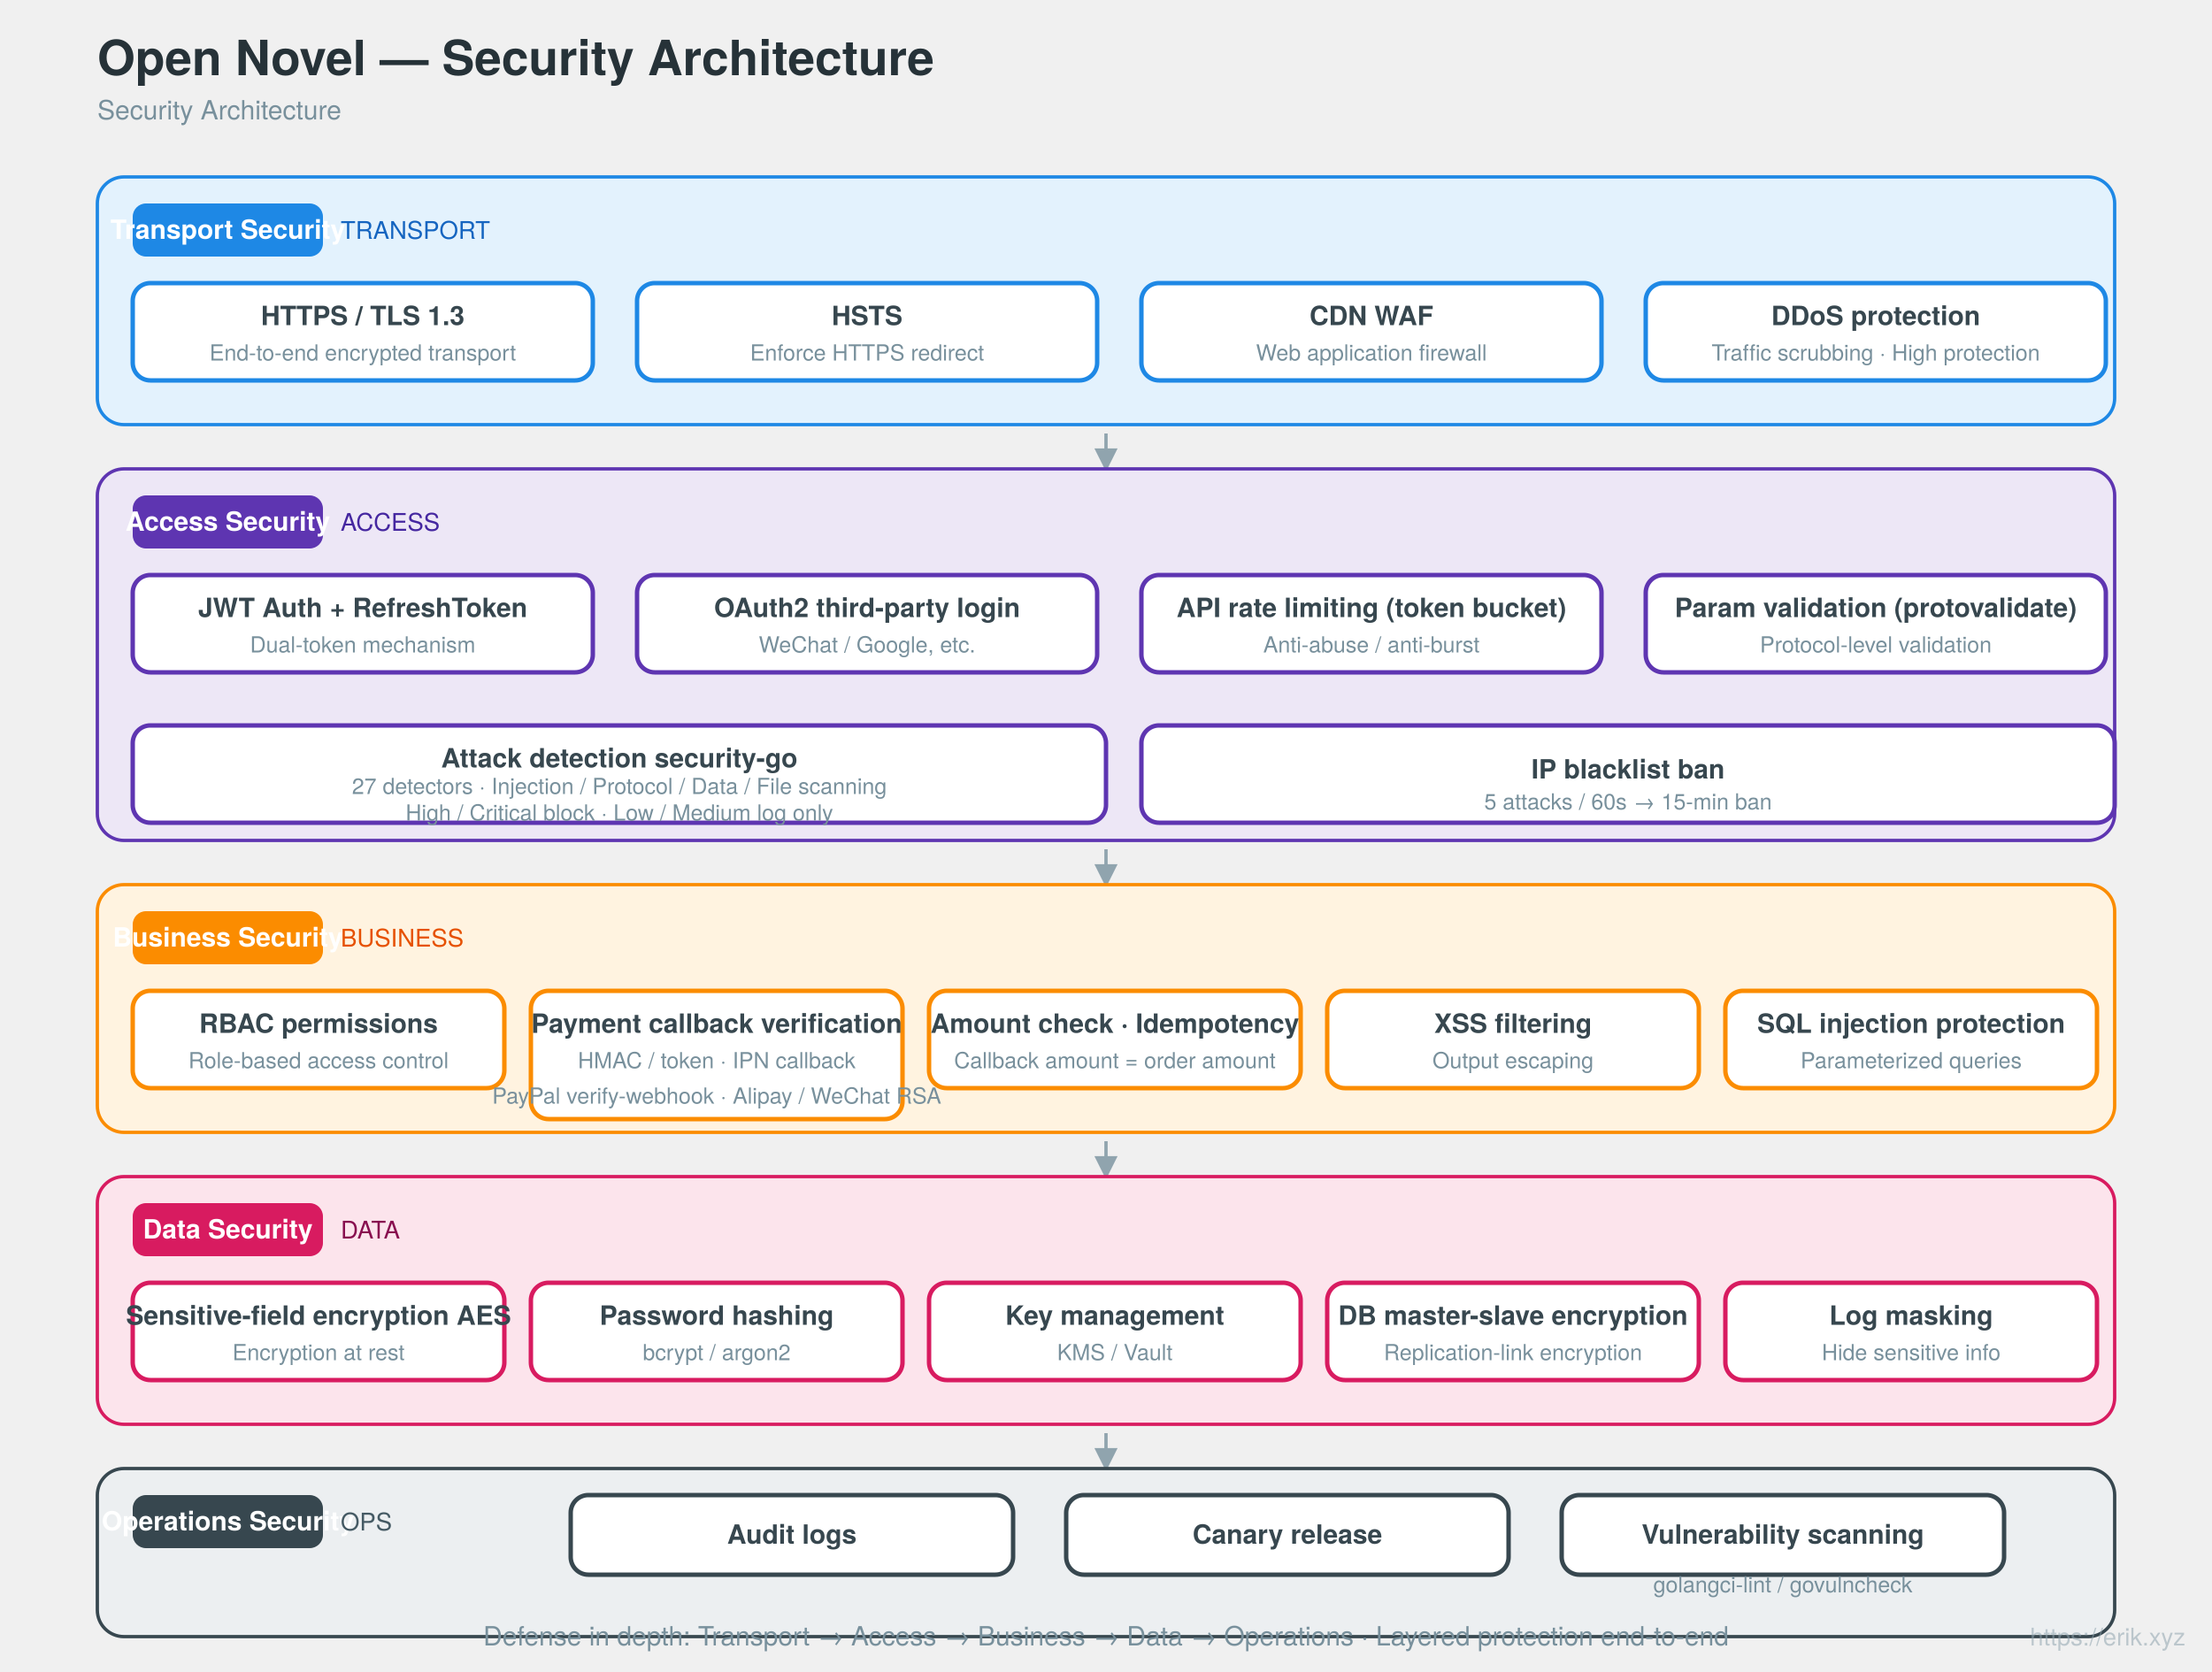
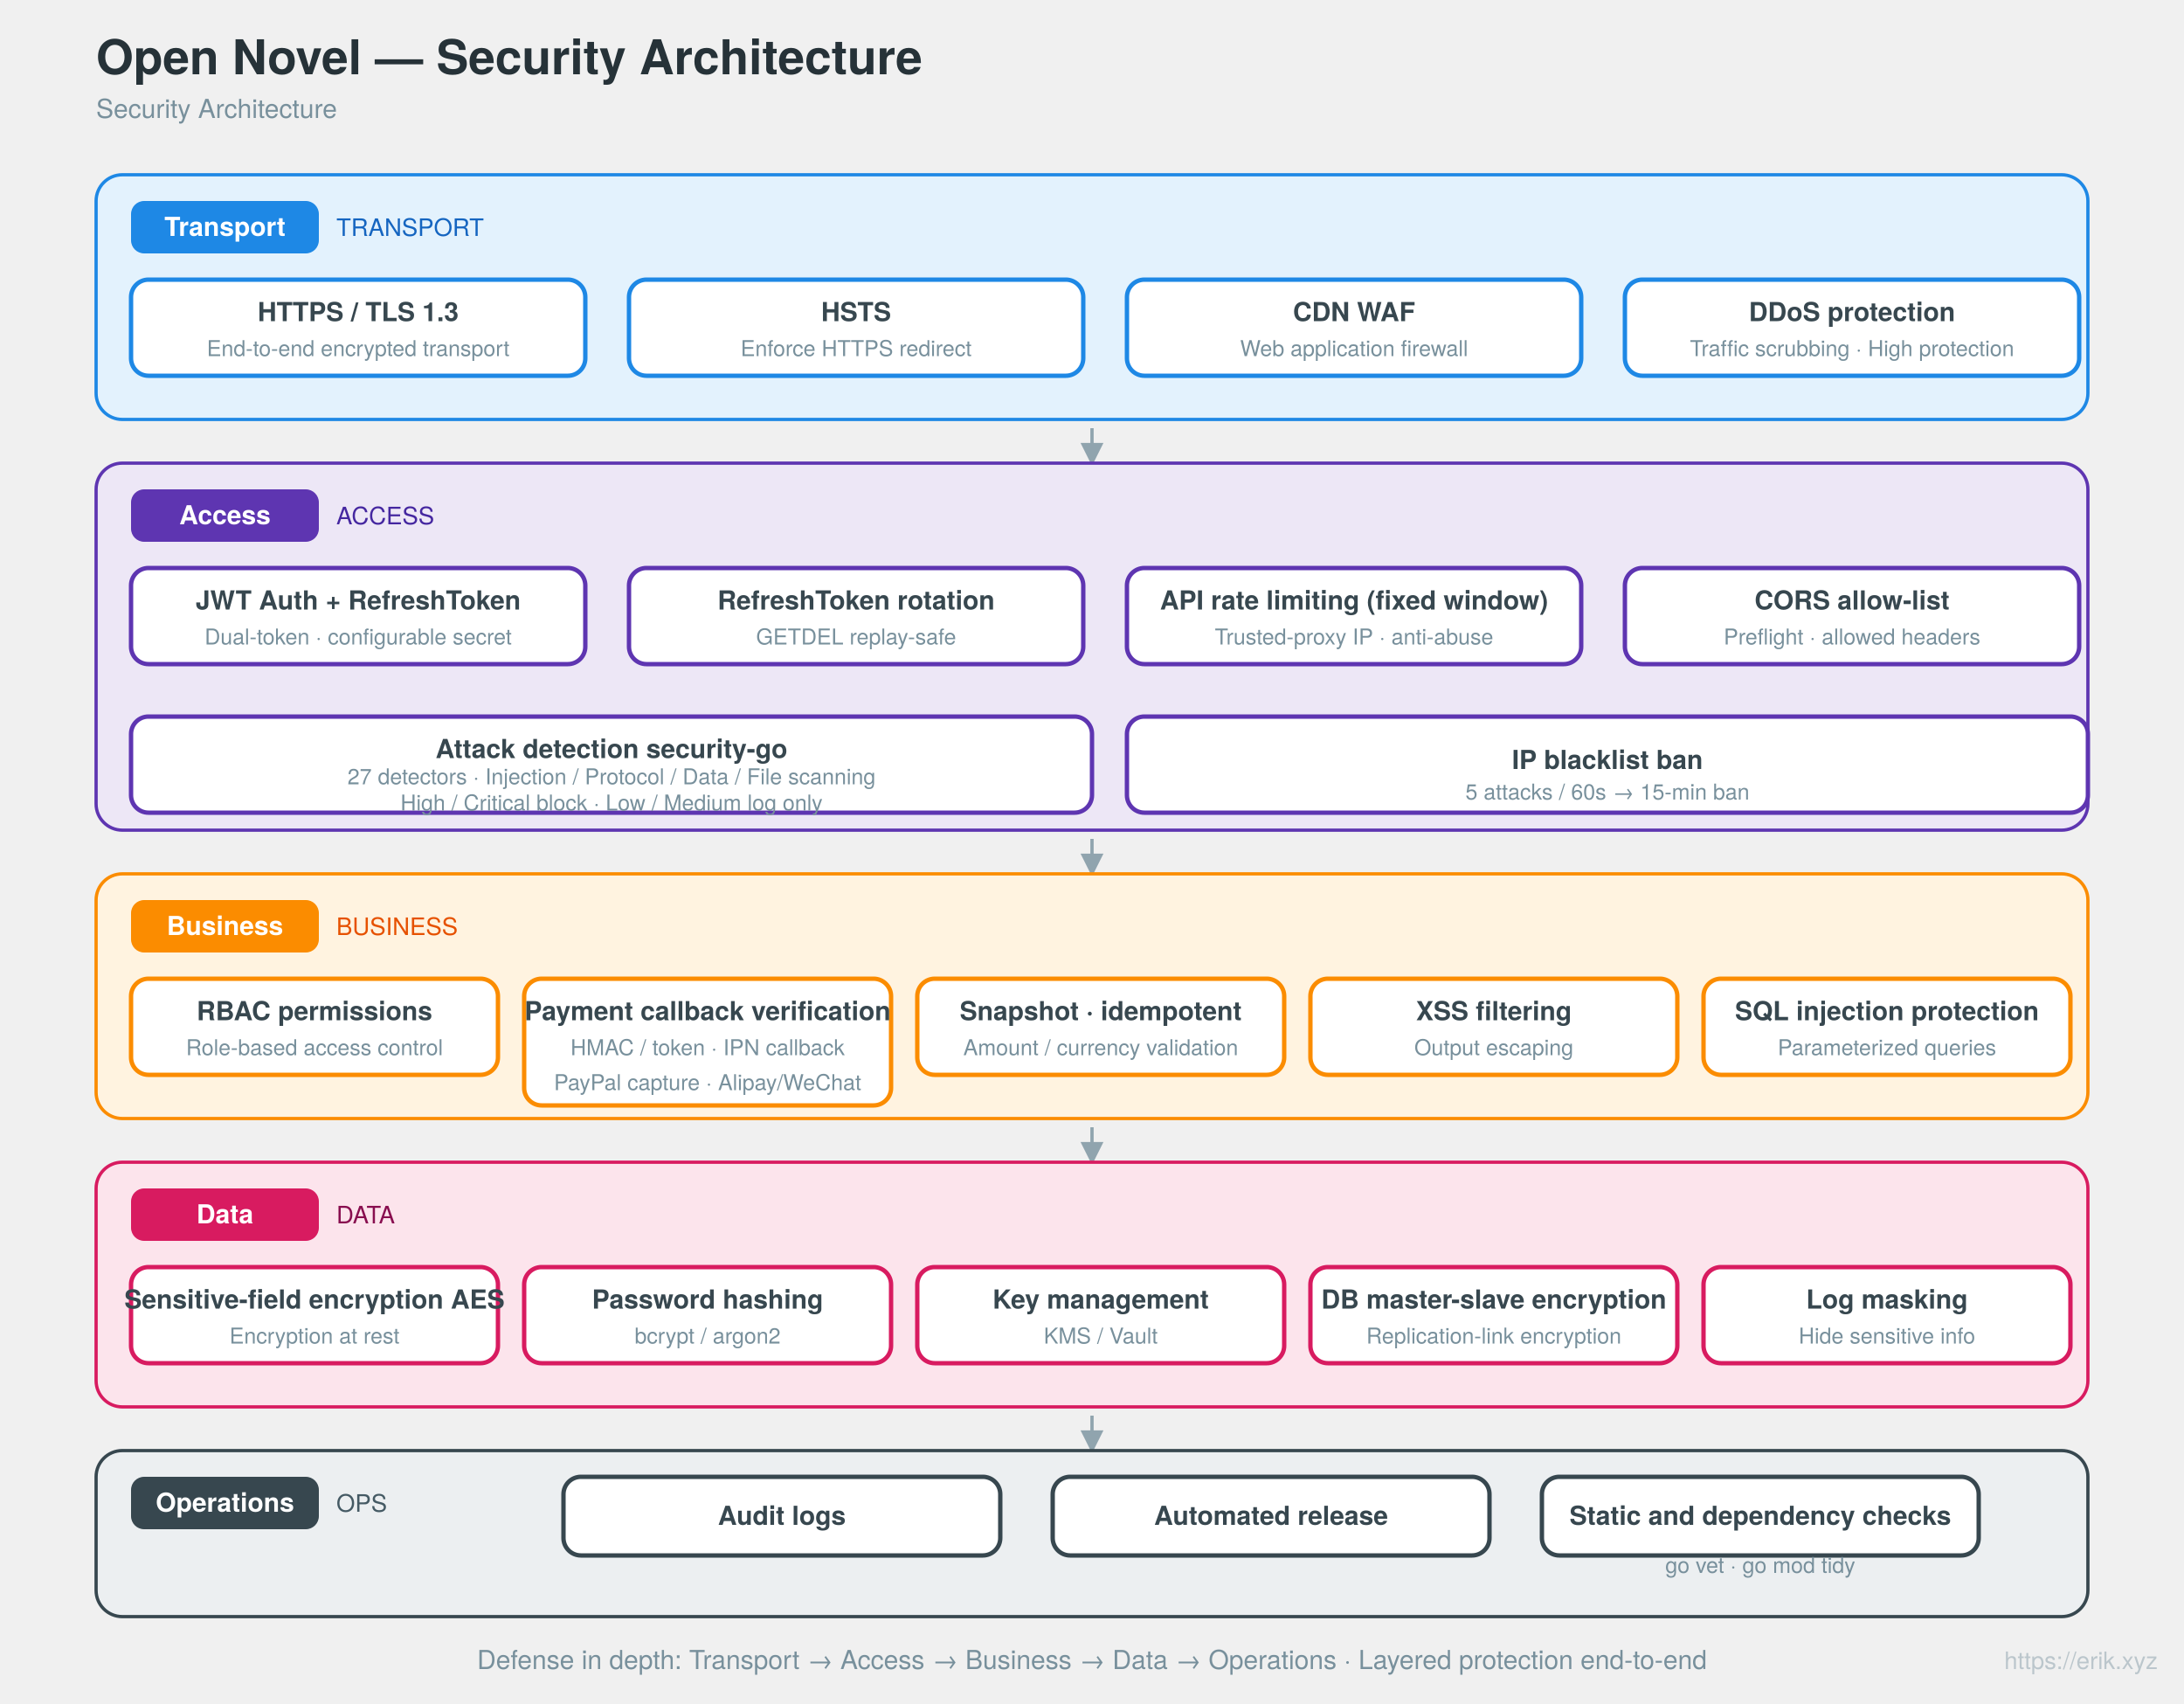
- <svg xmlns="http://www.w3.org/2000/svg" width="1000" height="756" viewBox="0 0 1000 756" font-family="'PingFang SC','Microsoft YaHei','Helvetica Neue',sans-serif">
+ <svg xmlns="http://www.w3.org/2000/svg" width="1000" height="780" viewBox="0 0 1000 780" font-family="'PingFang SC','Microsoft YaHei','Helvetica Neue',sans-serif">
  <defs>
    <marker id="arrow" viewBox="0 0 10 10" refX="5" refY="5" markerWidth="7" markerHeight="7" orient="auto-start-reverse">
      <path d="M 0 0 L 10 5 L 0 10 z" fill="#90a4ae" />
    </marker>
  </defs>
  <text x="44" y="34" font-size="22" font-weight="700" fill="#263238">Open Novel — Security Architecture</text>
  <text x="44" y="54" font-size="12" fill="#78909c">Security Architecture</text>
  <g>
    <rect x="44" y="80" width="912" height="112" rx="12" fill="#e3f2fd" stroke="#1e88e5" stroke-width="1.5" />
    <rect x="60" y="92" width="86" height="24" rx="6" fill="#1e88e5" />
-     <text x="103" y="108" font-size="12" font-weight="600" fill="#ffffff" text-anchor="middle">Transport Security</text>
+     <text x="103" y="108" font-size="12" font-weight="600" fill="#ffffff" text-anchor="middle">Transport</text>
    <text x="154" y="108" font-size="11" fill="#1565c0">TRANSPORT</text>
    <g>
      <rect x="60" y="128" width="208" height="44" rx="8" fill="#ffffff" stroke="#1e88e5" stroke-width="2" />
      <text x="164" y="147" font-size="12" font-weight="600" fill="#37474f" text-anchor="middle">HTTPS / TLS 1.3</text>
      <text x="164" y="163" font-size="10" fill="#78909c" text-anchor="middle">End-to-end encrypted transport</text>
    </g>
    <g>
      <rect x="288" y="128" width="208" height="44" rx="8" fill="#ffffff" stroke="#1e88e5" stroke-width="2" />
      <text x="392" y="147" font-size="12" font-weight="600" fill="#37474f" text-anchor="middle">HSTS</text>
      <text x="392" y="163" font-size="10" fill="#78909c" text-anchor="middle">Enforce HTTPS redirect</text>
    </g>
    <g>
      <rect x="516" y="128" width="208" height="44" rx="8" fill="#ffffff" stroke="#1e88e5" stroke-width="2" />
      <text x="620" y="147" font-size="12" font-weight="600" fill="#37474f" text-anchor="middle">CDN WAF</text>
      <text x="620" y="163" font-size="10" fill="#78909c" text-anchor="middle">Web application firewall</text>
    </g>
    <g>
      <rect x="744" y="128" width="208" height="44" rx="8" fill="#ffffff" stroke="#1e88e5" stroke-width="2" />
      <text x="848" y="147" font-size="12" font-weight="600" fill="#37474f" text-anchor="middle">DDoS protection</text>
      <text x="848" y="163" font-size="10" fill="#78909c" text-anchor="middle">Traffic scrubbing · High protection</text>
    </g>
  </g>
  <line x1="500" y1="196" x2="500" y2="208" stroke="#90a4ae" stroke-width="1.5" marker-end="url(#arrow)" />
  <g>
    <rect x="44" y="212" width="912" height="168" rx="12" fill="#ede7f6" stroke="#5e35b1" stroke-width="1.5" />
    <rect x="60" y="224" width="86" height="24" rx="6" fill="#5e35b1" />
-     <text x="103" y="240" font-size="12" font-weight="600" fill="#ffffff" text-anchor="middle">Access Security</text>
+     <text x="103" y="240" font-size="12" font-weight="600" fill="#ffffff" text-anchor="middle">Access</text>
    <text x="154" y="240" font-size="11" fill="#4527a0">ACCESS</text>
    <g>
      <rect x="60" y="260" width="208" height="44" rx="8" fill="#ffffff" stroke="#5e35b1" stroke-width="2" />
      <text x="164" y="279" font-size="12" font-weight="600" fill="#37474f" text-anchor="middle">JWT Auth + RefreshToken</text>
-       <text x="164" y="295" font-size="10" fill="#78909c" text-anchor="middle">Dual-token mechanism</text>
+       <text x="164" y="295" font-size="10" fill="#78909c" text-anchor="middle">Dual-token · configurable secret</text>
    </g>
    <g>
      <rect x="288" y="260" width="208" height="44" rx="8" fill="#ffffff" stroke="#5e35b1" stroke-width="2" />
-       <text x="392" y="279" font-size="12" font-weight="600" fill="#37474f" text-anchor="middle">OAuth2 third-party login</text>
-       <text x="392" y="295" font-size="10" fill="#78909c" text-anchor="middle">WeChat / Google, etc.</text>
+       <text x="392" y="279" font-size="12" font-weight="600" fill="#37474f" text-anchor="middle">RefreshToken rotation</text>
+       <text x="392" y="295" font-size="10" fill="#78909c" text-anchor="middle">GETDEL replay-safe</text>
    </g>
    <g>
      <rect x="516" y="260" width="208" height="44" rx="8" fill="#ffffff" stroke="#5e35b1" stroke-width="2" />
-       <text x="620" y="279" font-size="12" font-weight="600" fill="#37474f" text-anchor="middle">API rate limiting (token bucket)</text>
-       <text x="620" y="295" font-size="10" fill="#78909c" text-anchor="middle">Anti-abuse / anti-burst</text>
+       <text x="620" y="279" font-size="12" font-weight="600" fill="#37474f" text-anchor="middle">API rate limiting (fixed window)</text>
+       <text x="620" y="295" font-size="10" fill="#78909c" text-anchor="middle">Trusted-proxy IP · anti-abuse</text>
    </g>
    <g>
      <rect x="744" y="260" width="208" height="44" rx="8" fill="#ffffff" stroke="#5e35b1" stroke-width="2" />
-       <text x="848" y="279" font-size="12" font-weight="600" fill="#37474f" text-anchor="middle">Param validation (protovalidate)</text>
-       <text x="848" y="295" font-size="10" fill="#78909c" text-anchor="middle">Protocol-level validation</text>
+       <text x="848" y="279" font-size="12" font-weight="600" fill="#37474f" text-anchor="middle">CORS allow-list</text>
+       <text x="848" y="295" font-size="10" fill="#78909c" text-anchor="middle">Preflight · allowed headers</text>
    </g>
    <g>
      <rect x="60" y="328" width="440" height="44" rx="8" fill="#ffffff" stroke="#5e35b1" stroke-width="2" />
      <text x="280" y="347" font-size="12" font-weight="600" fill="#37474f" text-anchor="middle">Attack detection security-go</text>
      <text x="280" y="359" font-size="10" fill="#78909c" text-anchor="middle">27 detectors · Injection / Protocol / Data / File scanning</text>
      <text x="280" y="371" font-size="10" fill="#78909c" text-anchor="middle">High / Critical block · Low / Medium log only</text>
    </g>
    <g>
      <rect x="516" y="328" width="440" height="44" rx="8" fill="#ffffff" stroke="#5e35b1" stroke-width="2" />
      <text x="736" y="352" font-size="12" font-weight="600" fill="#37474f" text-anchor="middle">IP blacklist ban</text>
      <text x="736" y="366" font-size="10" fill="#78909c" text-anchor="middle">5 attacks / 60s → 15-min ban</text>
    </g>
  </g>
  <line x1="500" y1="384" x2="500" y2="396" stroke="#90a4ae" stroke-width="1.5" marker-end="url(#arrow)" />
  <g>
    <rect x="44" y="400" width="912" height="112" rx="12" fill="#fff3e0" stroke="#fb8c00" stroke-width="1.5" />
    <rect x="60" y="412" width="86" height="24" rx="6" fill="#fb8c00" />
-     <text x="103" y="428" font-size="12" font-weight="600" fill="#ffffff" text-anchor="middle">Business Security</text>
+     <text x="103" y="428" font-size="12" font-weight="600" fill="#ffffff" text-anchor="middle">Business</text>
    <text x="154" y="428" font-size="11" fill="#e65100">BUSINESS</text>
    <g>
      <rect x="60" y="448" width="168" height="44" rx="8" fill="#ffffff" stroke="#fb8c00" stroke-width="2" />
      <text x="144" y="467" font-size="12" font-weight="600" fill="#37474f" text-anchor="middle">RBAC permissions</text>
      <text x="144" y="483" font-size="10" fill="#78909c" text-anchor="middle">Role-based access control</text>
    </g>
    <g>
      <rect x="240" y="448" width="168" height="58" rx="8" fill="#ffffff" stroke="#fb8c00" stroke-width="2" />
      <text x="324" y="467" font-size="12" font-weight="600" fill="#37474f" text-anchor="middle">Payment callback verification</text>
      <text x="324" y="483" font-size="10" fill="#78909c" text-anchor="middle">HMAC / token · IPN callback</text>
-       <text x="324" y="499" font-size="10" fill="#78909c" text-anchor="middle">PayPal verify-webhook · Alipay / WeChat RSA</text>
+       <text x="324" y="499" font-size="10" fill="#78909c" text-anchor="middle">PayPal capture · Alipay/WeChat</text>
    </g>
    <g>
      <rect x="420" y="448" width="168" height="44" rx="8" fill="#ffffff" stroke="#fb8c00" stroke-width="2" />
-       <text x="504" y="467" font-size="12" font-weight="600" fill="#37474f" text-anchor="middle">Amount check · Idempotency</text>
-       <text x="504" y="483" font-size="10" fill="#78909c" text-anchor="middle">Callback amount = order amount</text>
+       <text x="504" y="467" font-size="12" font-weight="600" fill="#37474f" text-anchor="middle">Snapshot · idempotent</text>
+       <text x="504" y="483" font-size="10" fill="#78909c" text-anchor="middle">Amount / currency validation</text>
    </g>
    <g>
      <rect x="600" y="448" width="168" height="44" rx="8" fill="#ffffff" stroke="#fb8c00" stroke-width="2" />
      <text x="684" y="467" font-size="12" font-weight="600" fill="#37474f" text-anchor="middle">XSS filtering</text>
      <text x="684" y="483" font-size="10" fill="#78909c" text-anchor="middle">Output escaping</text>
    </g>
    <g>
      <rect x="780" y="448" width="168" height="44" rx="8" fill="#ffffff" stroke="#fb8c00" stroke-width="2" />
      <text x="864" y="467" font-size="12" font-weight="600" fill="#37474f" text-anchor="middle">SQL injection protection</text>
      <text x="864" y="483" font-size="10" fill="#78909c" text-anchor="middle">Parameterized queries</text>
    </g>
  </g>
  <line x1="500" y1="516" x2="500" y2="528" stroke="#90a4ae" stroke-width="1.5" marker-end="url(#arrow)" />
  <g>
    <rect x="44" y="532" width="912" height="112" rx="12" fill="#fce4ec" stroke="#d81b60" stroke-width="1.5" />
    <rect x="60" y="544" width="86" height="24" rx="6" fill="#d81b60" />
-     <text x="103" y="560" font-size="12" font-weight="600" fill="#ffffff" text-anchor="middle">Data Security</text>
+     <text x="103" y="560" font-size="12" font-weight="600" fill="#ffffff" text-anchor="middle">Data</text>
    <text x="154" y="560" font-size="11" fill="#880e4f">DATA</text>
    <g>
      <rect x="60" y="580" width="168" height="44" rx="8" fill="#ffffff" stroke="#d81b60" stroke-width="2" />
      <text x="144" y="599" font-size="12" font-weight="600" fill="#37474f" text-anchor="middle">Sensitive-field encryption AES</text>
      <text x="144" y="615" font-size="10" fill="#78909c" text-anchor="middle">Encryption at rest</text>
    </g>
    <g>
      <rect x="240" y="580" width="168" height="44" rx="8" fill="#ffffff" stroke="#d81b60" stroke-width="2" />
      <text x="324" y="599" font-size="12" font-weight="600" fill="#37474f" text-anchor="middle">Password hashing</text>
      <text x="324" y="615" font-size="10" fill="#78909c" text-anchor="middle">bcrypt / argon2</text>
    </g>
    <g>
      <rect x="420" y="580" width="168" height="44" rx="8" fill="#ffffff" stroke="#d81b60" stroke-width="2" />
      <text x="504" y="599" font-size="12" font-weight="600" fill="#37474f" text-anchor="middle">Key management</text>
      <text x="504" y="615" font-size="10" fill="#78909c" text-anchor="middle">KMS / Vault</text>
    </g>
    <g>
      <rect x="600" y="580" width="168" height="44" rx="8" fill="#ffffff" stroke="#d81b60" stroke-width="2" />
      <text x="684" y="599" font-size="12" font-weight="600" fill="#37474f" text-anchor="middle">DB master-slave encryption</text>
      <text x="684" y="615" font-size="10" fill="#78909c" text-anchor="middle">Replication-link encryption</text>
    </g>
    <g>
      <rect x="780" y="580" width="168" height="44" rx="8" fill="#ffffff" stroke="#d81b60" stroke-width="2" />
      <text x="864" y="599" font-size="12" font-weight="600" fill="#37474f" text-anchor="middle">Log masking</text>
      <text x="864" y="615" font-size="10" fill="#78909c" text-anchor="middle">Hide sensitive info</text>
    </g>
  </g>
  <line x1="500" y1="648" x2="500" y2="660" stroke="#90a4ae" stroke-width="1.5" marker-end="url(#arrow)" />
  <g>
    <rect x="44" y="664" width="912" height="76" rx="12" fill="#eceff1" stroke="#37474f" stroke-width="1.5" />
    <rect x="60" y="676" width="86" height="24" rx="6" fill="#37474f" />
-     <text x="103" y="692" font-size="12" font-weight="600" fill="#ffffff" text-anchor="middle">Operations Security</text>
+     <text x="103" y="692" font-size="12" font-weight="600" fill="#ffffff" text-anchor="middle">Operations</text>
    <text x="154" y="692" font-size="11" fill="#455a64">OPS</text>
    <g>
      <rect x="258" y="676" width="200" height="36" rx="8" fill="#ffffff" stroke="#37474f" stroke-width="2" />
      <text x="358" y="698" font-size="12" font-weight="600" fill="#37474f" text-anchor="middle">Audit logs</text>
    </g>
    <g>
      <rect x="482" y="676" width="200" height="36" rx="8" fill="#ffffff" stroke="#37474f" stroke-width="2" />
-       <text x="582" y="698" font-size="12" font-weight="600" fill="#37474f" text-anchor="middle">Canary release</text>
+       <text x="582" y="698" font-size="12" font-weight="600" fill="#37474f" text-anchor="middle">Automated release</text>
    </g>
    <g>
      <rect x="706" y="676" width="200" height="36" rx="8" fill="#ffffff" stroke="#37474f" stroke-width="2" />
-       <text x="806" y="698" font-size="12" font-weight="600" fill="#37474f" text-anchor="middle">Vulnerability scanning</text>
+       <text x="806" y="698" font-size="12" font-weight="600" fill="#37474f" text-anchor="middle">Static and dependency checks</text>
    </g>
-     <text x="806" y="720" font-size="10" fill="#78909c" text-anchor="middle">golangci-lint / govulncheck</text>
+     <text x="806" y="720" font-size="10" fill="#78909c" text-anchor="middle">go vet · go mod tidy</text>
  </g>
-   <text x="500" y="744" font-size="12" fill="#78909c" text-anchor="middle">Defense in depth: Transport → Access → Business → Data → Operations · Layered protection end-to-end</text>
-   <text x="988" y="744" font-size="11" fill="#90a4ae" opacity="0.55" text-anchor="end">https://erik.xyz</text>
+   <text x="500" y="764" font-size="12" fill="#78909c" text-anchor="middle">Defense in depth: Transport → Access → Business → Data → Operations · Layered protection end-to-end</text>
+   <text x="988" y="764" font-size="11" fill="#90a4ae" opacity="0.55" text-anchor="end">https://erik.xyz</text>
</svg>
